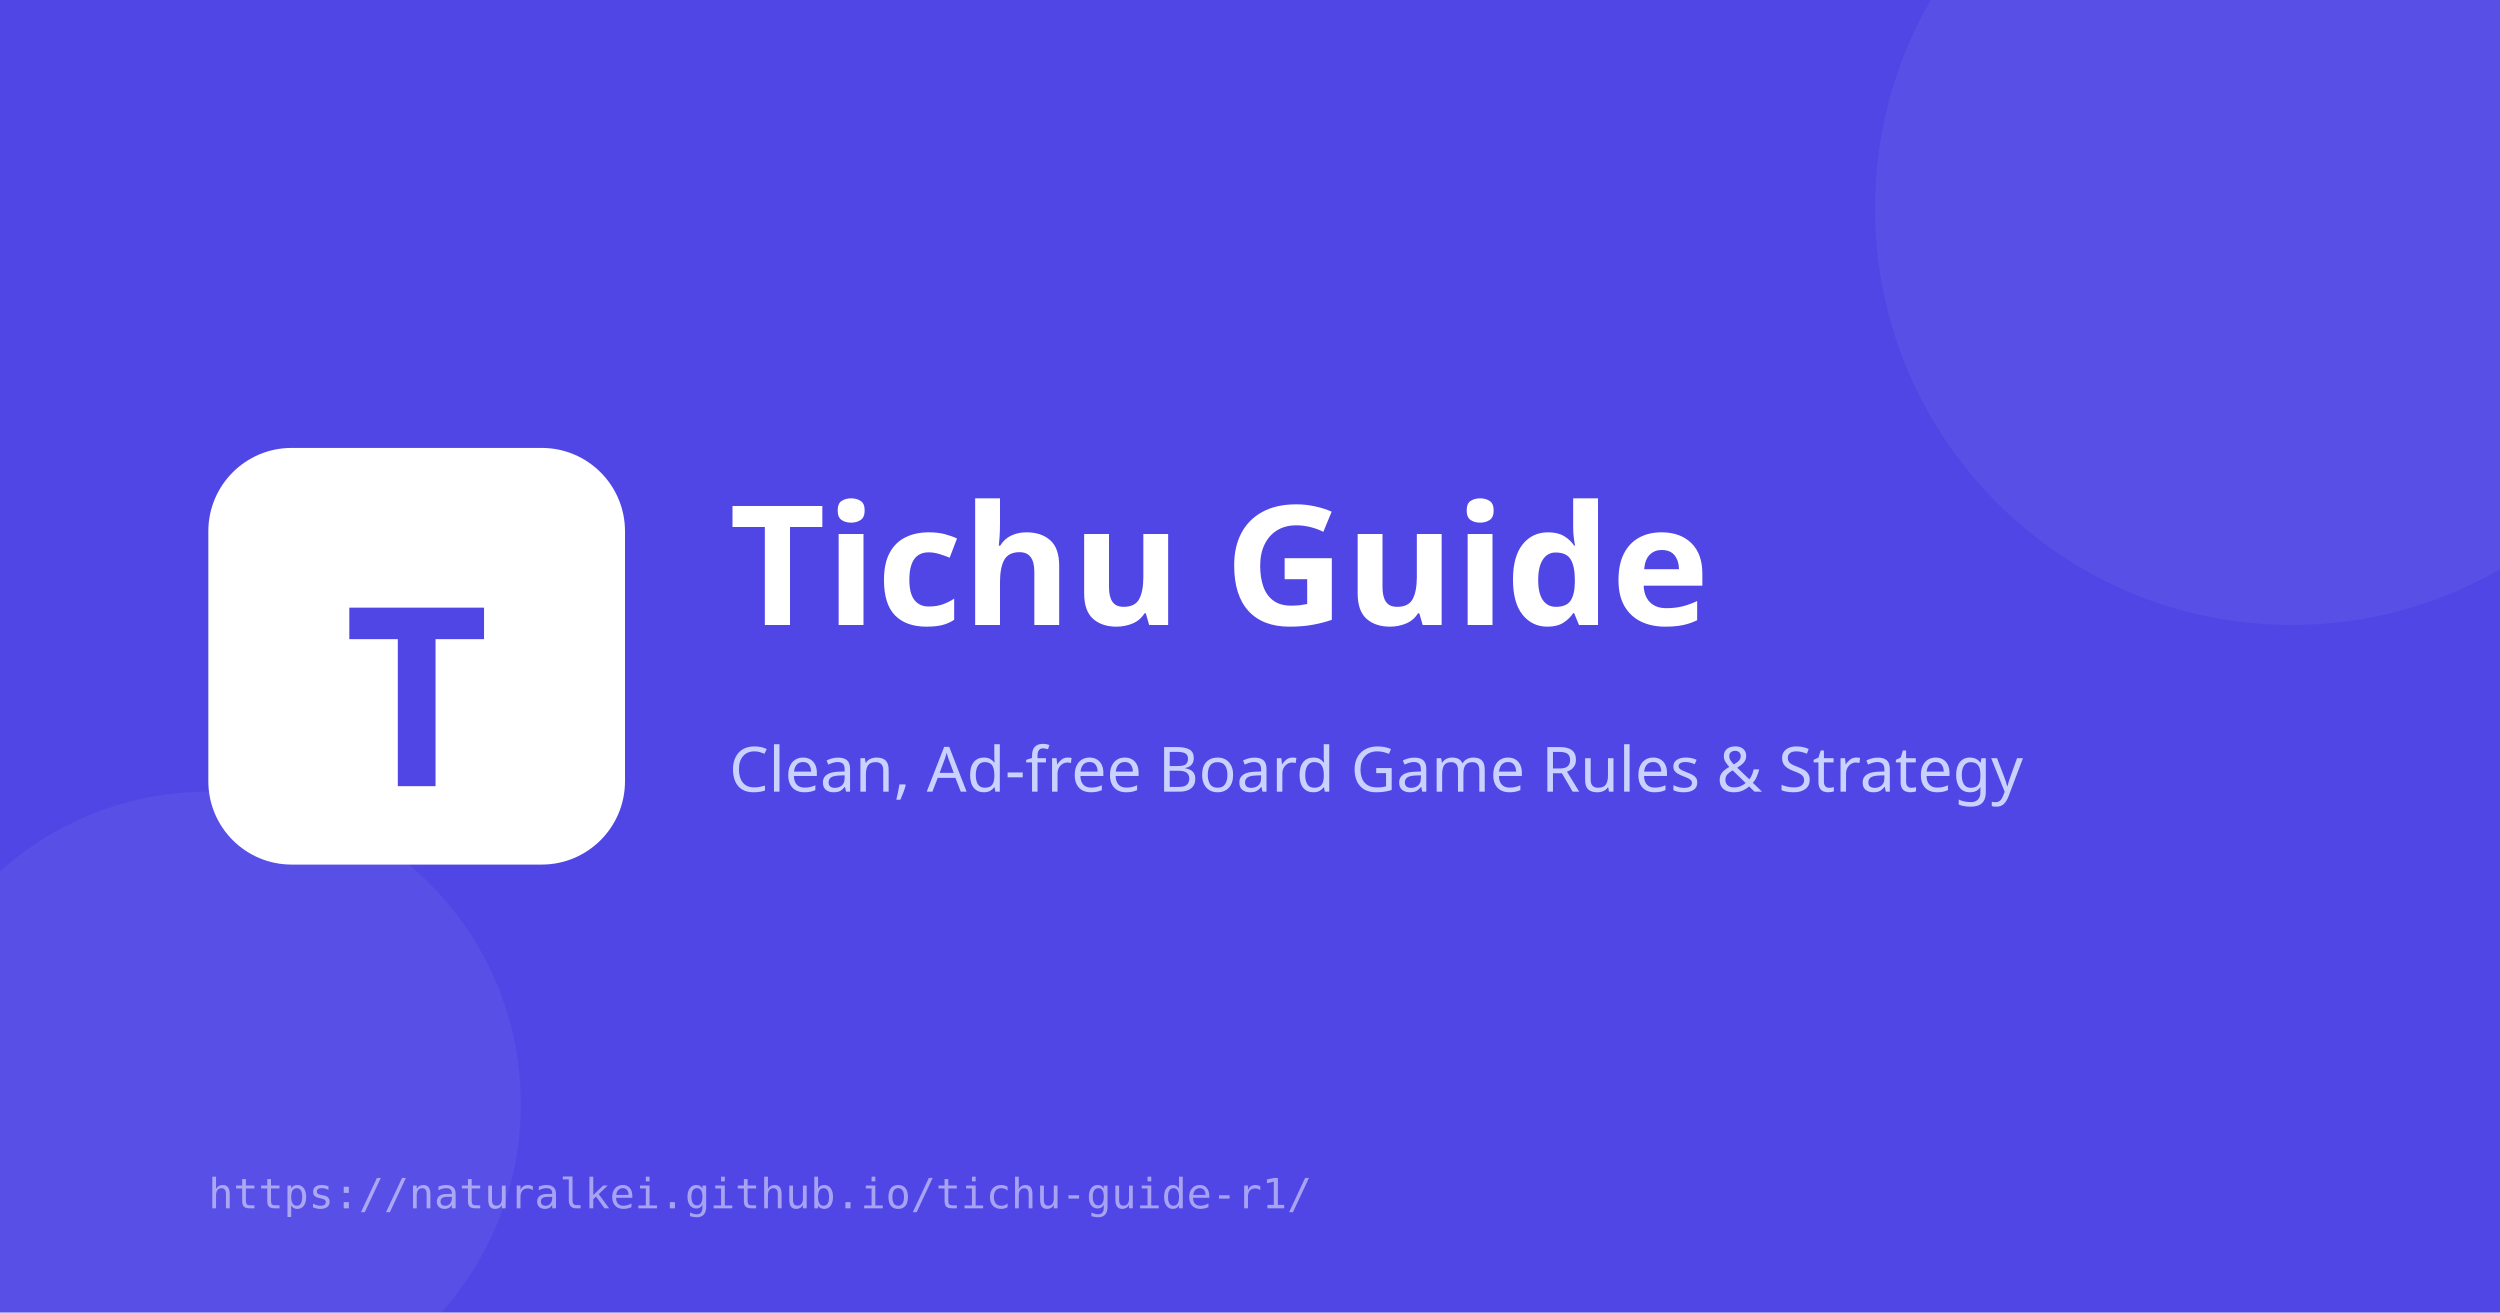
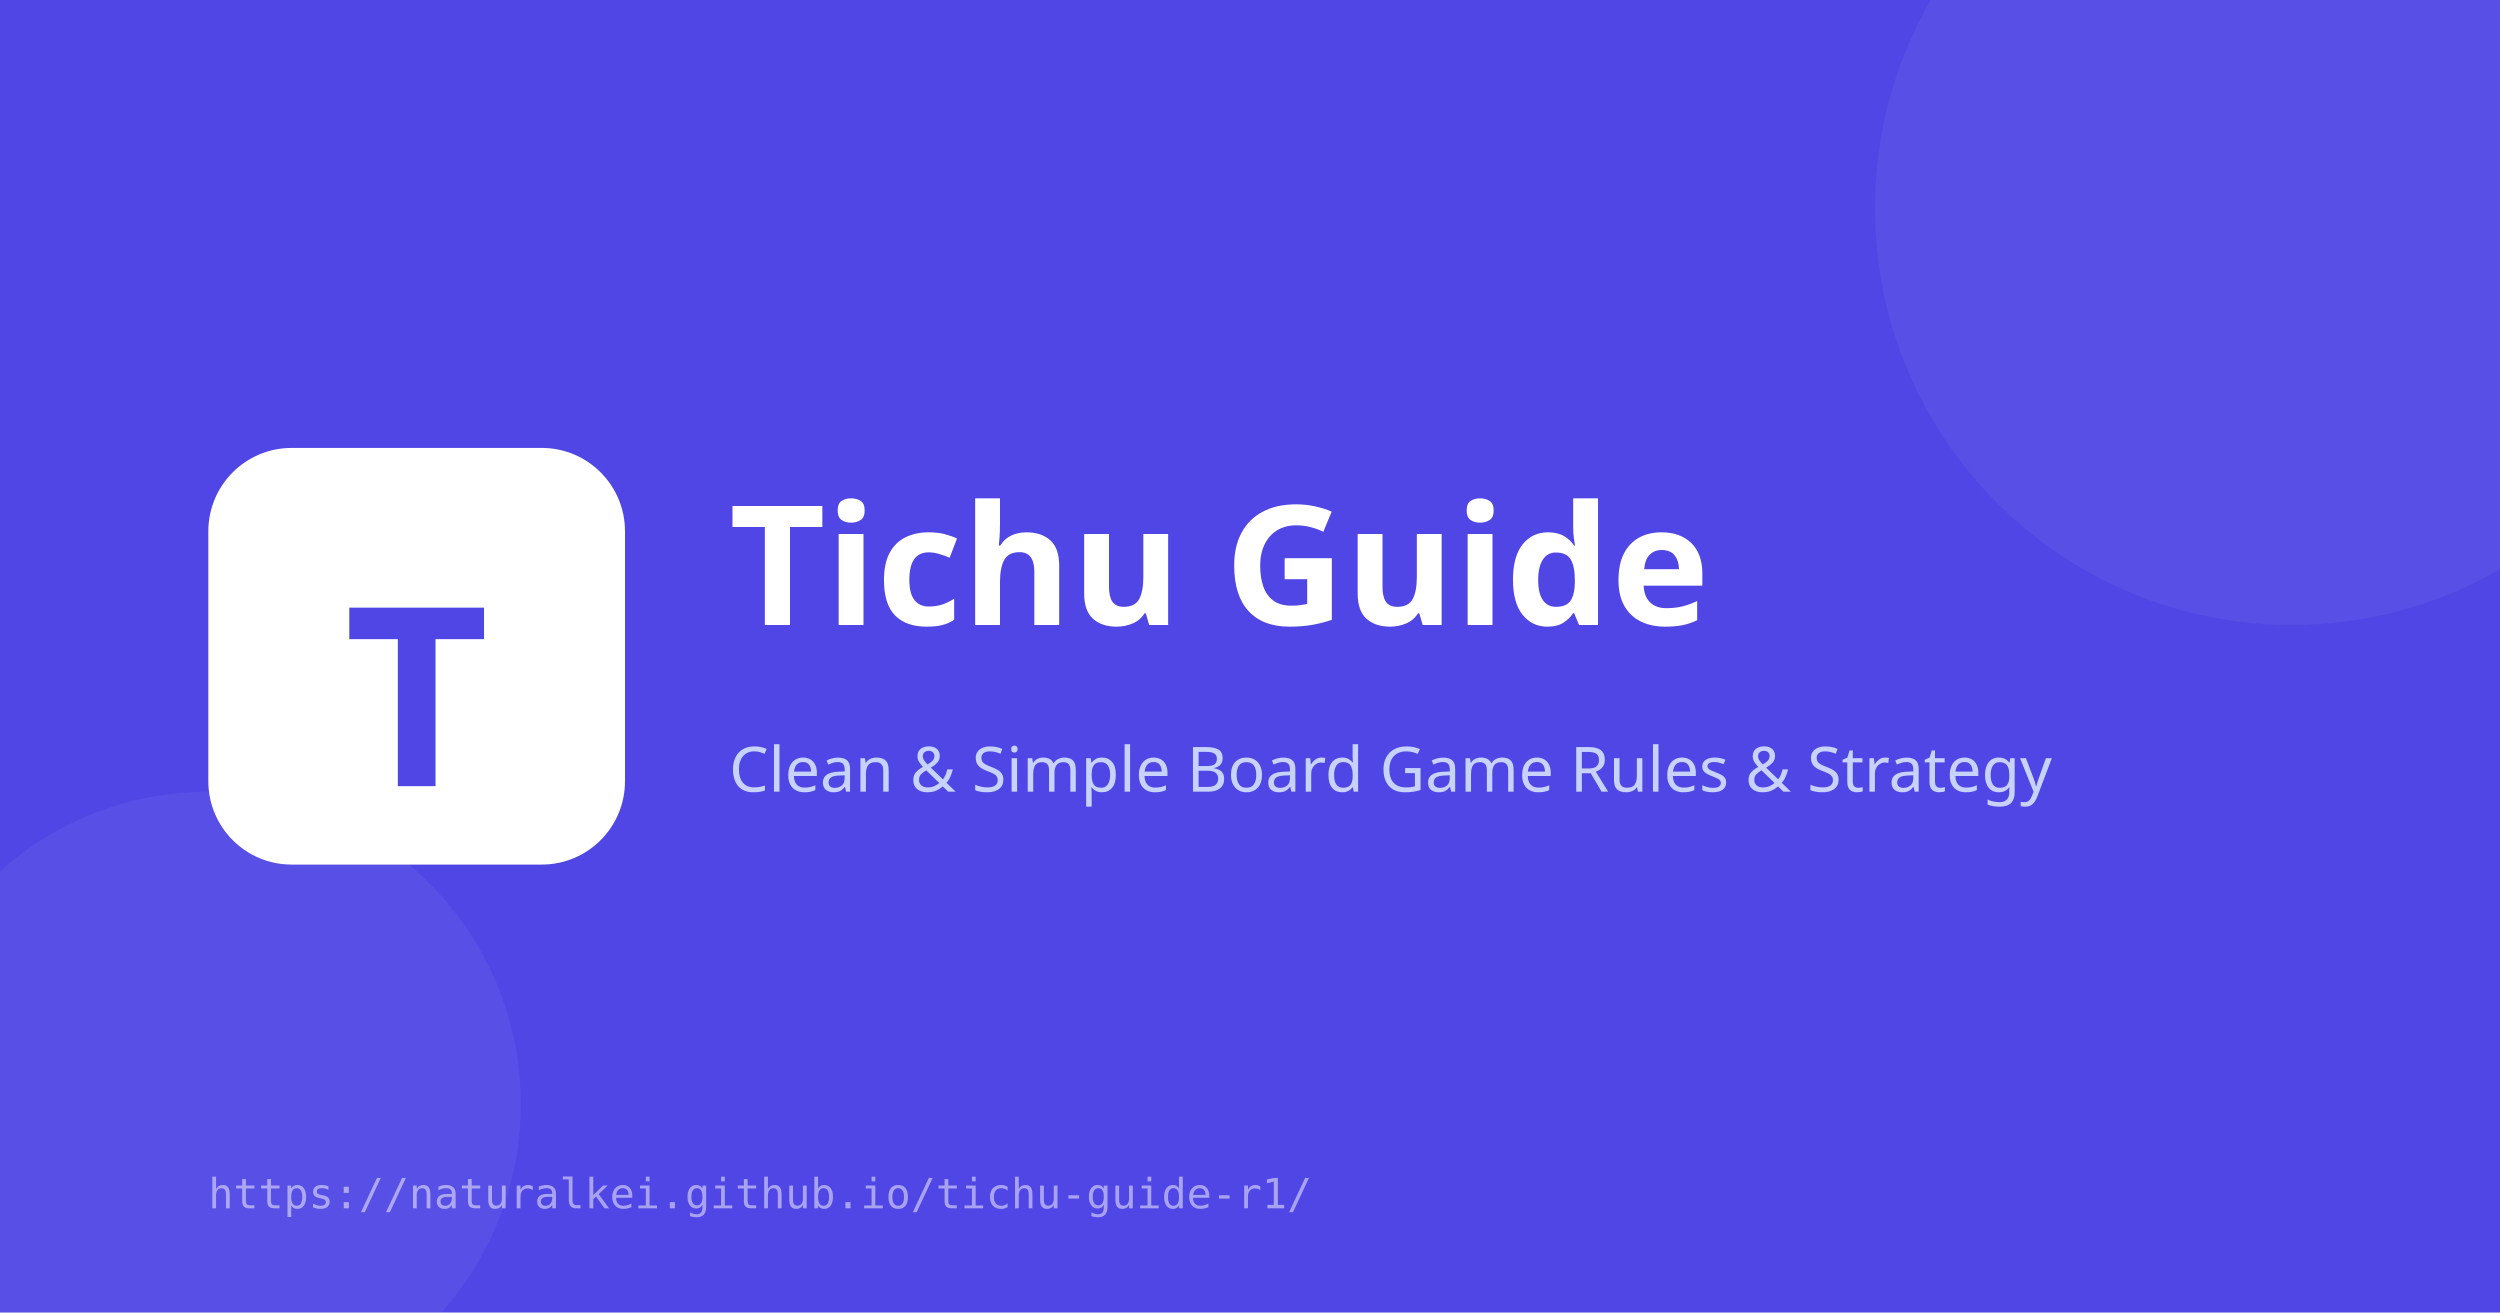
<svg xmlns="http://www.w3.org/2000/svg" width="1200" height="630" viewBox="0 0 1200 630">
  <rect width="1200" height="630" fill="#4f46e5" />
  <circle cx="1100" cy="100" r="200" fill="white" fill-opacity="0.05" />
  <circle cx="100" cy="530" r="150" fill="white" fill-opacity="0.05" />
  <rect x="100" y="215" width="200" height="200" rx="40" fill="white" />
  <text x="200" y="335" dominant-baseline="middle" text-anchor="middle" font-family="system-ui, sans-serif" font-weight="900" font-size="120" fill="#4f46e5">T</text>
  <text x="350" y="300" font-family="system-ui, sans-serif" font-weight="900" font-size="80" fill="white">Tichu Guide</text>
-   <text x="350" y="380" font-family="system-ui, sans-serif" font-weight="500" font-size="30" fill="#c7d2fe">Clean, Ad-free Board Game Rules &amp; Strategy</text>
+   <text x="350" y="380" font-family="system-ui, sans-serif" font-weight="500" font-size="30" fill="#c7d2fe">Clean &amp; Simple Board Game Rules &amp; Strategy</text>
  <text x="100" y="580" font-family="monospace" font-weight="500" font-size="20" fill="white" fill-opacity="0.5">https://naturalkei.github.io/tichu-guide-r1/</text>
</svg>
